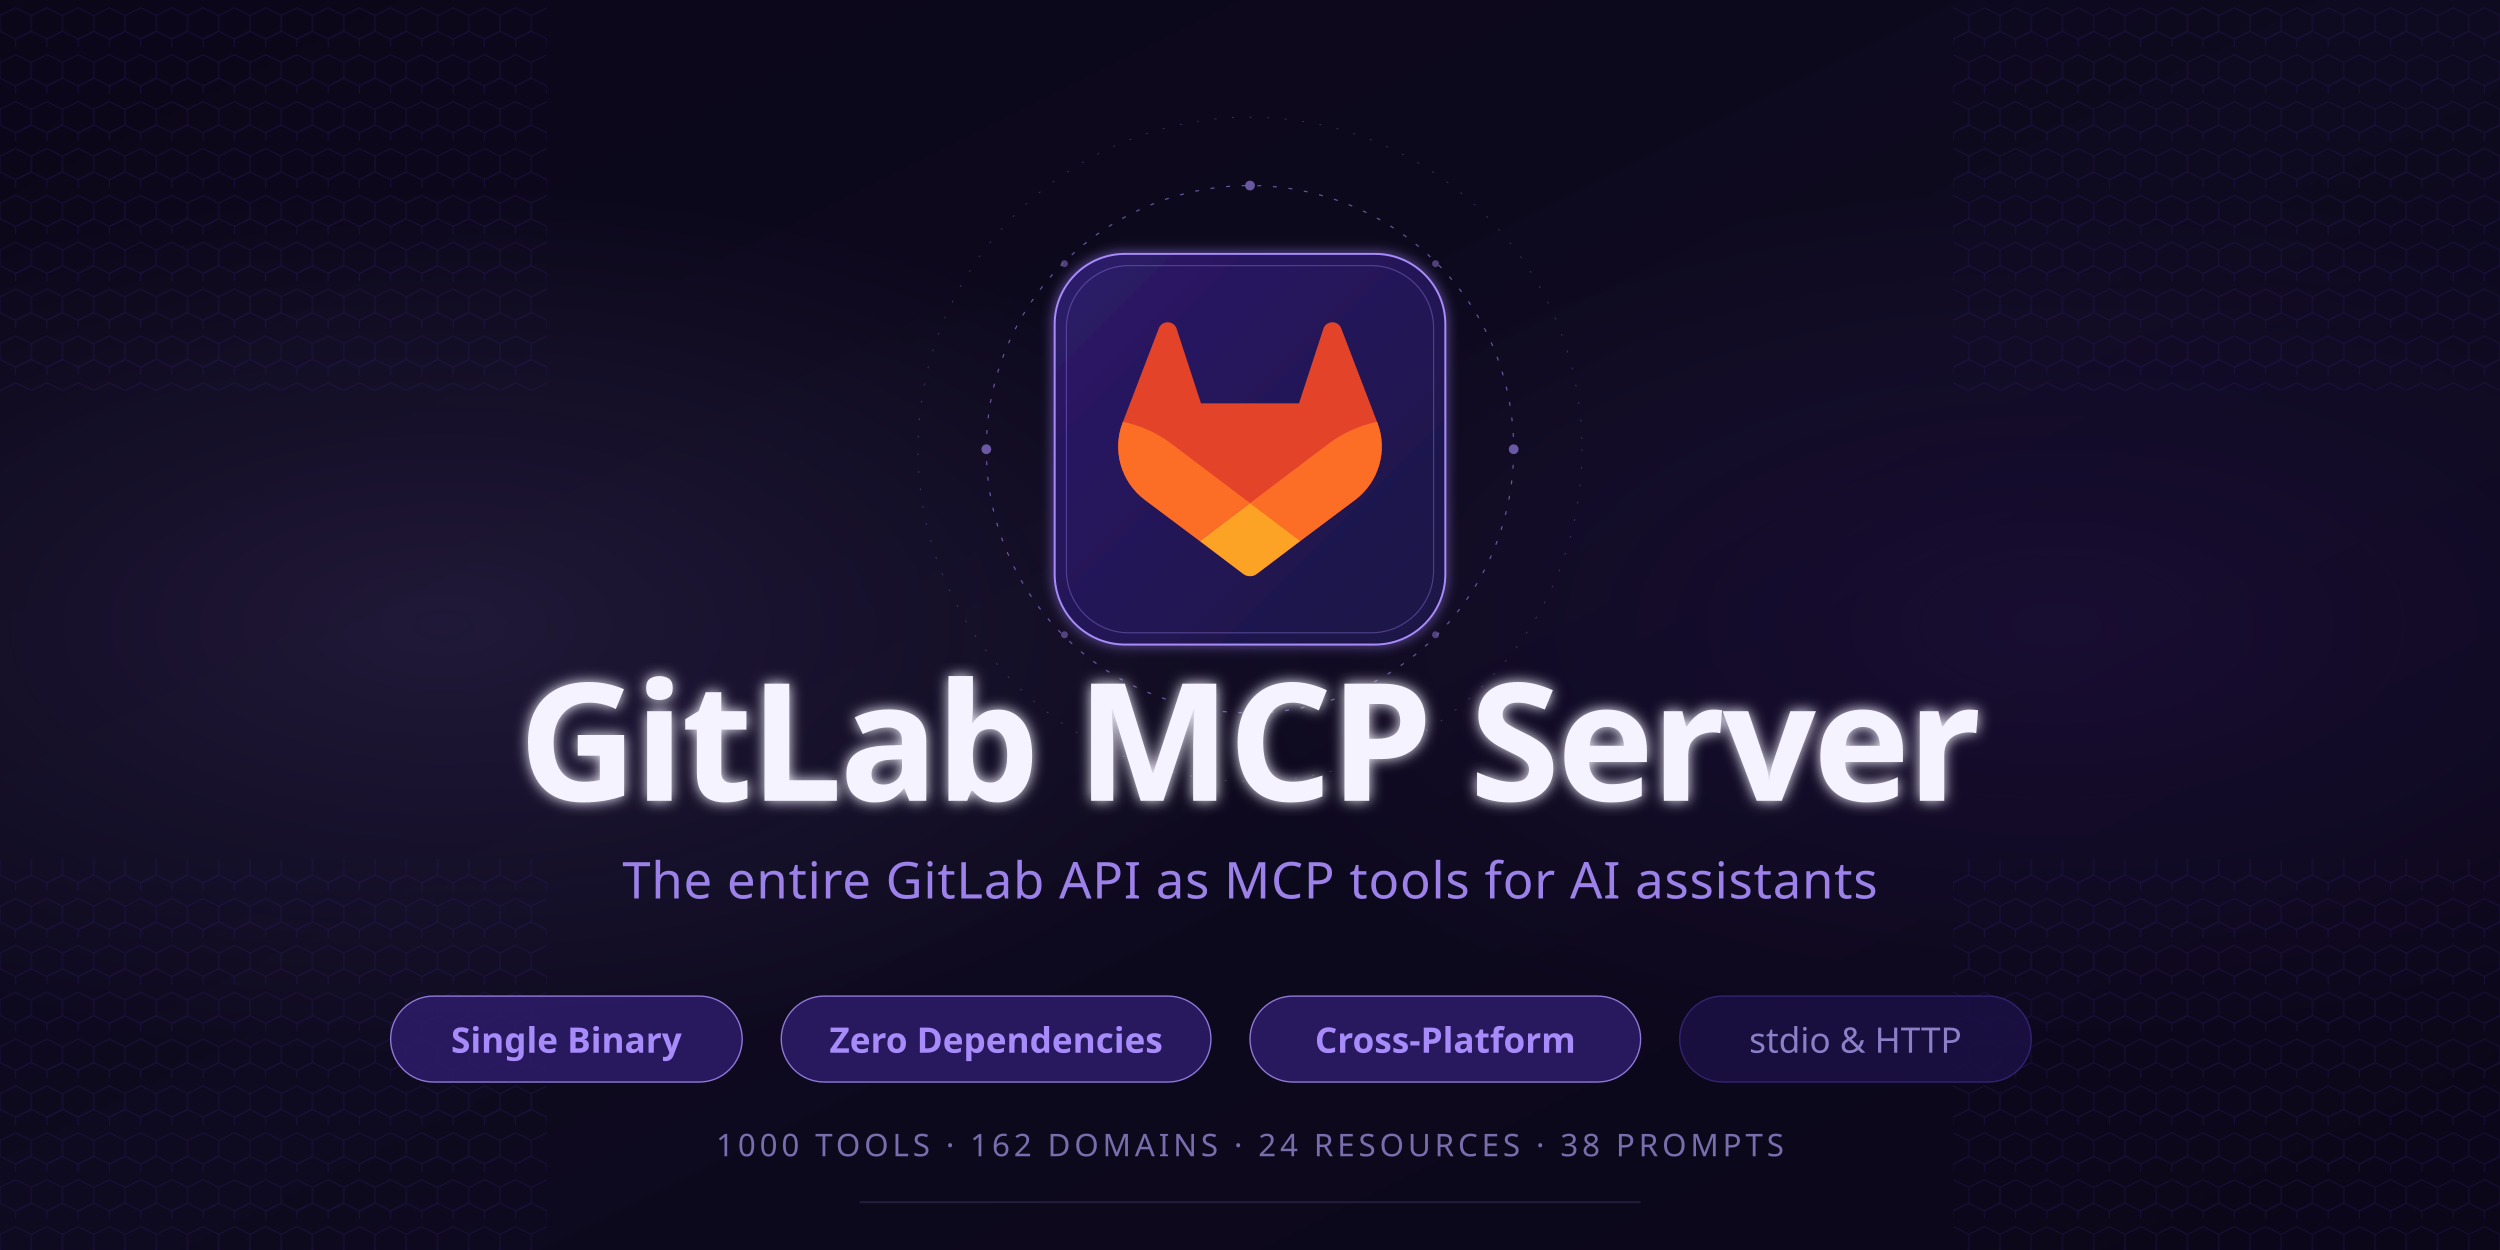
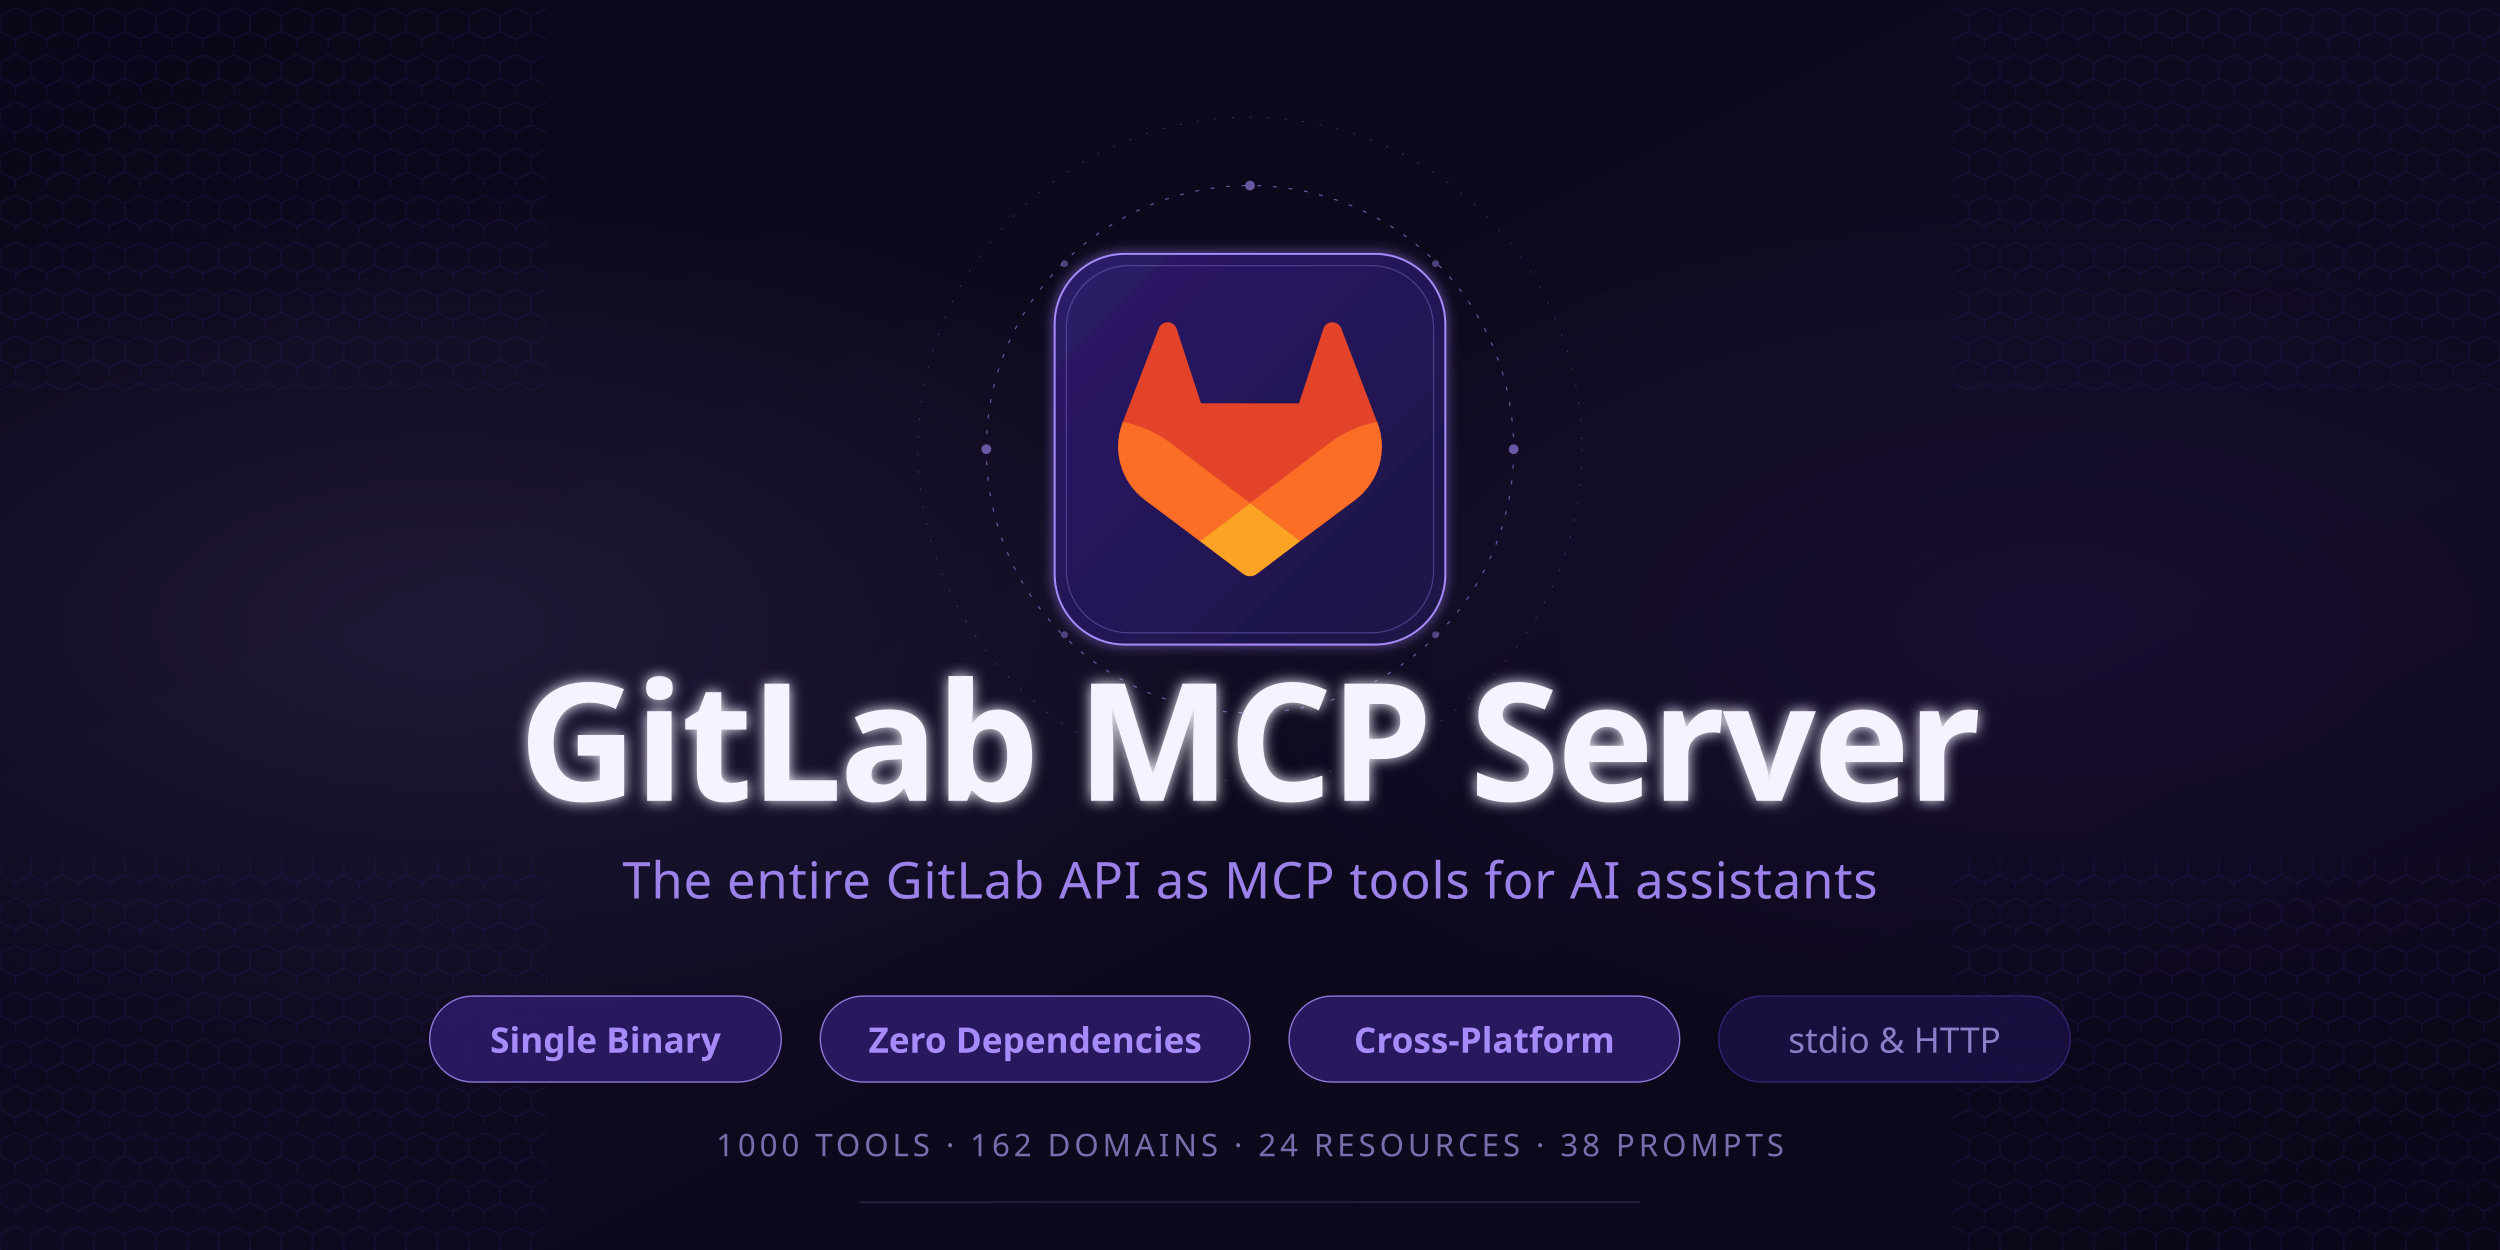
<svg xmlns="http://www.w3.org/2000/svg" viewBox="0 0 1280 640" width="1280" height="640">
  <defs>
    <filter id="glow" x="-20%" y="-20%" width="140%" height="140%">
      <feGaussianBlur stdDeviation="3" result="blur" />
      <feComposite in="SourceGraphic" in2="blur" operator="over" />
    </filter>
    <filter id="text-glow" x="-10%" y="-10%" width="120%" height="120%">
      <feGaussianBlur stdDeviation="3.5" result="blur" />
      <feComposite in="SourceGraphic" in2="blur" operator="over" />
    </filter>
    <linearGradient id="core-grad" x1="0%" y1="0%" x2="100%" y2="100%">
      <stop offset="0%" stop-color="#2d1b69" />
      <stop offset="100%" stop-color="#1a1145" />
    </linearGradient>
    <linearGradient id="bg-grad" x1="0%" y1="0%" x2="100%" y2="100%">
      <stop offset="0%" stop-color="#0B0618" />
      <stop offset="50%" stop-color="#0E0A1F" />
      <stop offset="100%" stop-color="#0B0618" />
    </linearGradient>
    <radialGradient id="aura1" cx="0.18" cy="0.5" r="0.35">
      <stop offset="0%" stop-color="#A78BFA" stop-opacity="0.12" />
      <stop offset="100%" stop-color="#A78BFA" stop-opacity="0" />
    </radialGradient>
    <radialGradient id="aura2" cx="0.82" cy="0.5" r="0.35">
      <stop offset="0%" stop-color="#7C3AED" stop-opacity="0.10" />
      <stop offset="100%" stop-color="#7C3AED" stop-opacity="0" />
    </radialGradient>
    <symbol id="hex" viewBox="0 0 16 24" overflow="visible">
      <path d="M0,8 L8,4 16,8 16,16 8,20 0,16Z" fill="none" stroke="#2d1b69" stroke-width="0.6" />
    </symbol>
    <pattern id="hex-grid" x="0" y="0" width="16" height="24" patternUnits="userSpaceOnUse">
      <use href="#hex" />
      <use href="#hex" x="8" y="12" />
    </pattern>
  </defs>
  <rect width="1280" height="640" fill="url(#bg-grad)" />
  <rect width="1280" height="640" fill="url(#aura1)" />
  <rect width="1280" height="640" fill="url(#aura2)" />
  <rect x="0" y="0" width="280" height="200" fill="url(#hex-grid)" opacity="0.35" />
  <rect x="1000" y="0" width="280" height="200" fill="url(#hex-grid)" opacity="0.35" />
  <rect x="0" y="440" width="280" height="200" fill="url(#hex-grid)" opacity="0.35" />
  <rect x="1000" y="440" width="280" height="200" fill="url(#hex-grid)" opacity="0.35" />
  <g transform="translate(640 230)" opacity="0.6">
    <circle r="135" fill="none" stroke="#A78BFA" stroke-width="0.6" stroke-dasharray="2 6" />
    <circle r="170" fill="none" stroke="#A78BFA" stroke-width="0.4" stroke-dasharray="1 8" opacity="0.6" />
    <circle cx="135" cy="0" r="2.5" fill="#A78BFA" />
    <circle cx="-135" cy="0" r="2.5" fill="#A78BFA" />
    <circle cx="0" cy="135" r="2.5" fill="#A78BFA" />
    <circle cx="0" cy="-135" r="2.5" fill="#A78BFA" />
    <circle cx="95" cy="95" r="1.8" fill="#A78BFA" opacity="0.7" />
    <circle cx="-95" cy="-95" r="1.8" fill="#A78BFA" opacity="0.7" />
    <circle cx="-95" cy="95" r="1.8" fill="#A78BFA" opacity="0.7" />
    <circle cx="95" cy="-95" r="1.8" fill="#A78BFA" opacity="0.7" />
  </g>
  <g transform="translate(540 130)">
    <rect x="0" y="0" width="200" height="200" rx="36" fill="url(#core-grad)" stroke="#A78BFA" stroke-width="1" filter="url(#glow)" />
    <rect x="6" y="6" width="188" height="188" rx="32" fill="none" stroke="#A78BFA" stroke-width="0.6" opacity="0.35" />
    <svg x="22" y="22" width="156" height="156" viewBox="100 100 180 180">
      <path fill="#E24329" d="M265.264,174.372l-.213-.558-21.199-55.309c-.424-1.084-1.185-1.996-2.177-2.627-.988-.634-2.147-.933-3.323-.87-1.169.062-2.292.489-3.208,1.218-.91.736-1.566,1.73-1.875,2.853l-14.313,43.807h-57.91l-14.313-43.807c-.309-1.123-.965-2.118-1.875-2.853-.916-.729-2.039-1.156-3.208-1.218-1.175-.062-2.335.236-3.323.87-.992.63-1.753,1.543-2.177,2.627l-21.199,55.312-.213.555c-6.282,16.385-.929,34.908,13.059,45.488.026.016.049.036.076.056l.187.141,32.291,24.174,15.972,12.09,9.72,7.349c2.341,1.773,5.579,1.773,7.92,0l9.719-7.349,15.968-12.09,32.481-24.315c.03-.023.056-.043.085-.066,13.978-10.58,19.327-29.096,13.049-45.478Z" />
      <path fill="#FC6D26" d="M265.264,174.372l-.213-.558c-10.517,2.161-20.204,6.61-28.498,12.816-.135.099-25.205,19.058-46.552,35.197,15.85,11.985,29.648,22.404,29.648,22.404l32.481-24.315c.03-.023.056-.043.085-.066,13.978-10.58,19.327-29.096,13.049-45.478Z" />
      <path fill="#FCA326" d="M160.35,244.231l15.972,12.09,9.72,7.349c2.341,1.773,5.579,1.773,7.92,0l9.719-7.349,15.968-12.09s-13.798-10.419-29.648-22.404c-15.853,11.985-29.651,22.404-29.651,22.404Z" />
      <path fill="#FC6D26" d="M143.446,186.63c-8.291-6.203-17.974-10.655-28.495-12.813l-.213.555c-6.282,16.385-.929,34.908,13.059,45.488.026.016.049.036.076.056l.187.141,32.291,24.174s13.798-10.419,29.651-22.404c-21.347-16.139-46.42-35.098-46.555-35.197Z" />
    </svg>
  </g>
  <text x="640" y="410" text-anchor="middle" font-family="'Segoe UI', system-ui, -apple-system, sans-serif" font-size="84" font-weight="700" fill="#F5F3FF" letter-spacing="-1.5" filter="url(#text-glow)">
    GitLab MCP Server
  </text>
  <text x="640" y="460" text-anchor="middle" font-family="'Segoe UI', system-ui, -apple-system, sans-serif" font-size="26" fill="#A78BFA" opacity="0.92" letter-spacing="0.4">
    The entire GitLab API as MCP tools for AI assistants
  </text>
  <g transform="translate(640 510)" font-family="'Segoe UI', system-ui, -apple-system, sans-serif" font-weight="600">
-     <g transform="translate(-440 0)">
+     <g transform="translate(-420 0)">
      <rect x="0" y="0" width="180" height="44" rx="22" fill="#2d1b69" stroke="#A78BFA" stroke-width="0.7" opacity="0.85" />
      <text x="90" y="29" text-anchor="middle" font-size="18" fill="#A78BFA">Single Binary</text>
      <rect x="200" y="0" width="220" height="44" rx="22" fill="#2d1b69" stroke="#A78BFA" stroke-width="0.7" opacity="0.85" />
      <text x="310" y="29" text-anchor="middle" font-size="18" fill="#A78BFA">Zero Dependencies</text>
      <rect x="440" y="0" width="200" height="44" rx="22" fill="#2d1b69" stroke="#A78BFA" stroke-width="0.7" opacity="0.85" />
      <text x="540" y="29" text-anchor="middle" font-size="18" fill="#A78BFA">Cross-Platform</text>
      <rect x="660" y="0" width="180" height="44" rx="22" fill="#1a1145" stroke="#3b2780" stroke-width="0.7" opacity="0.85" />
      <text x="750" y="29" text-anchor="middle" font-size="18" fill="#8B7FC7" font-weight="500">stdio &amp; HTTP</text>
    </g>
  </g>
  <text x="640" y="592" text-anchor="middle" font-family="'Segoe UI', system-ui, -apple-system, sans-serif" font-size="16" fill="#8B7FC7" opacity="0.85" letter-spacing="2">
    1000 TOOLS  ·  162 DOMAINS  ·  24 RESOURCES  ·  38 PROMPTS
  </text>
  <rect x="440" y="615" width="400" height="1" rx="0.5" fill="#A78BFA" opacity="0.15" />
</svg>
